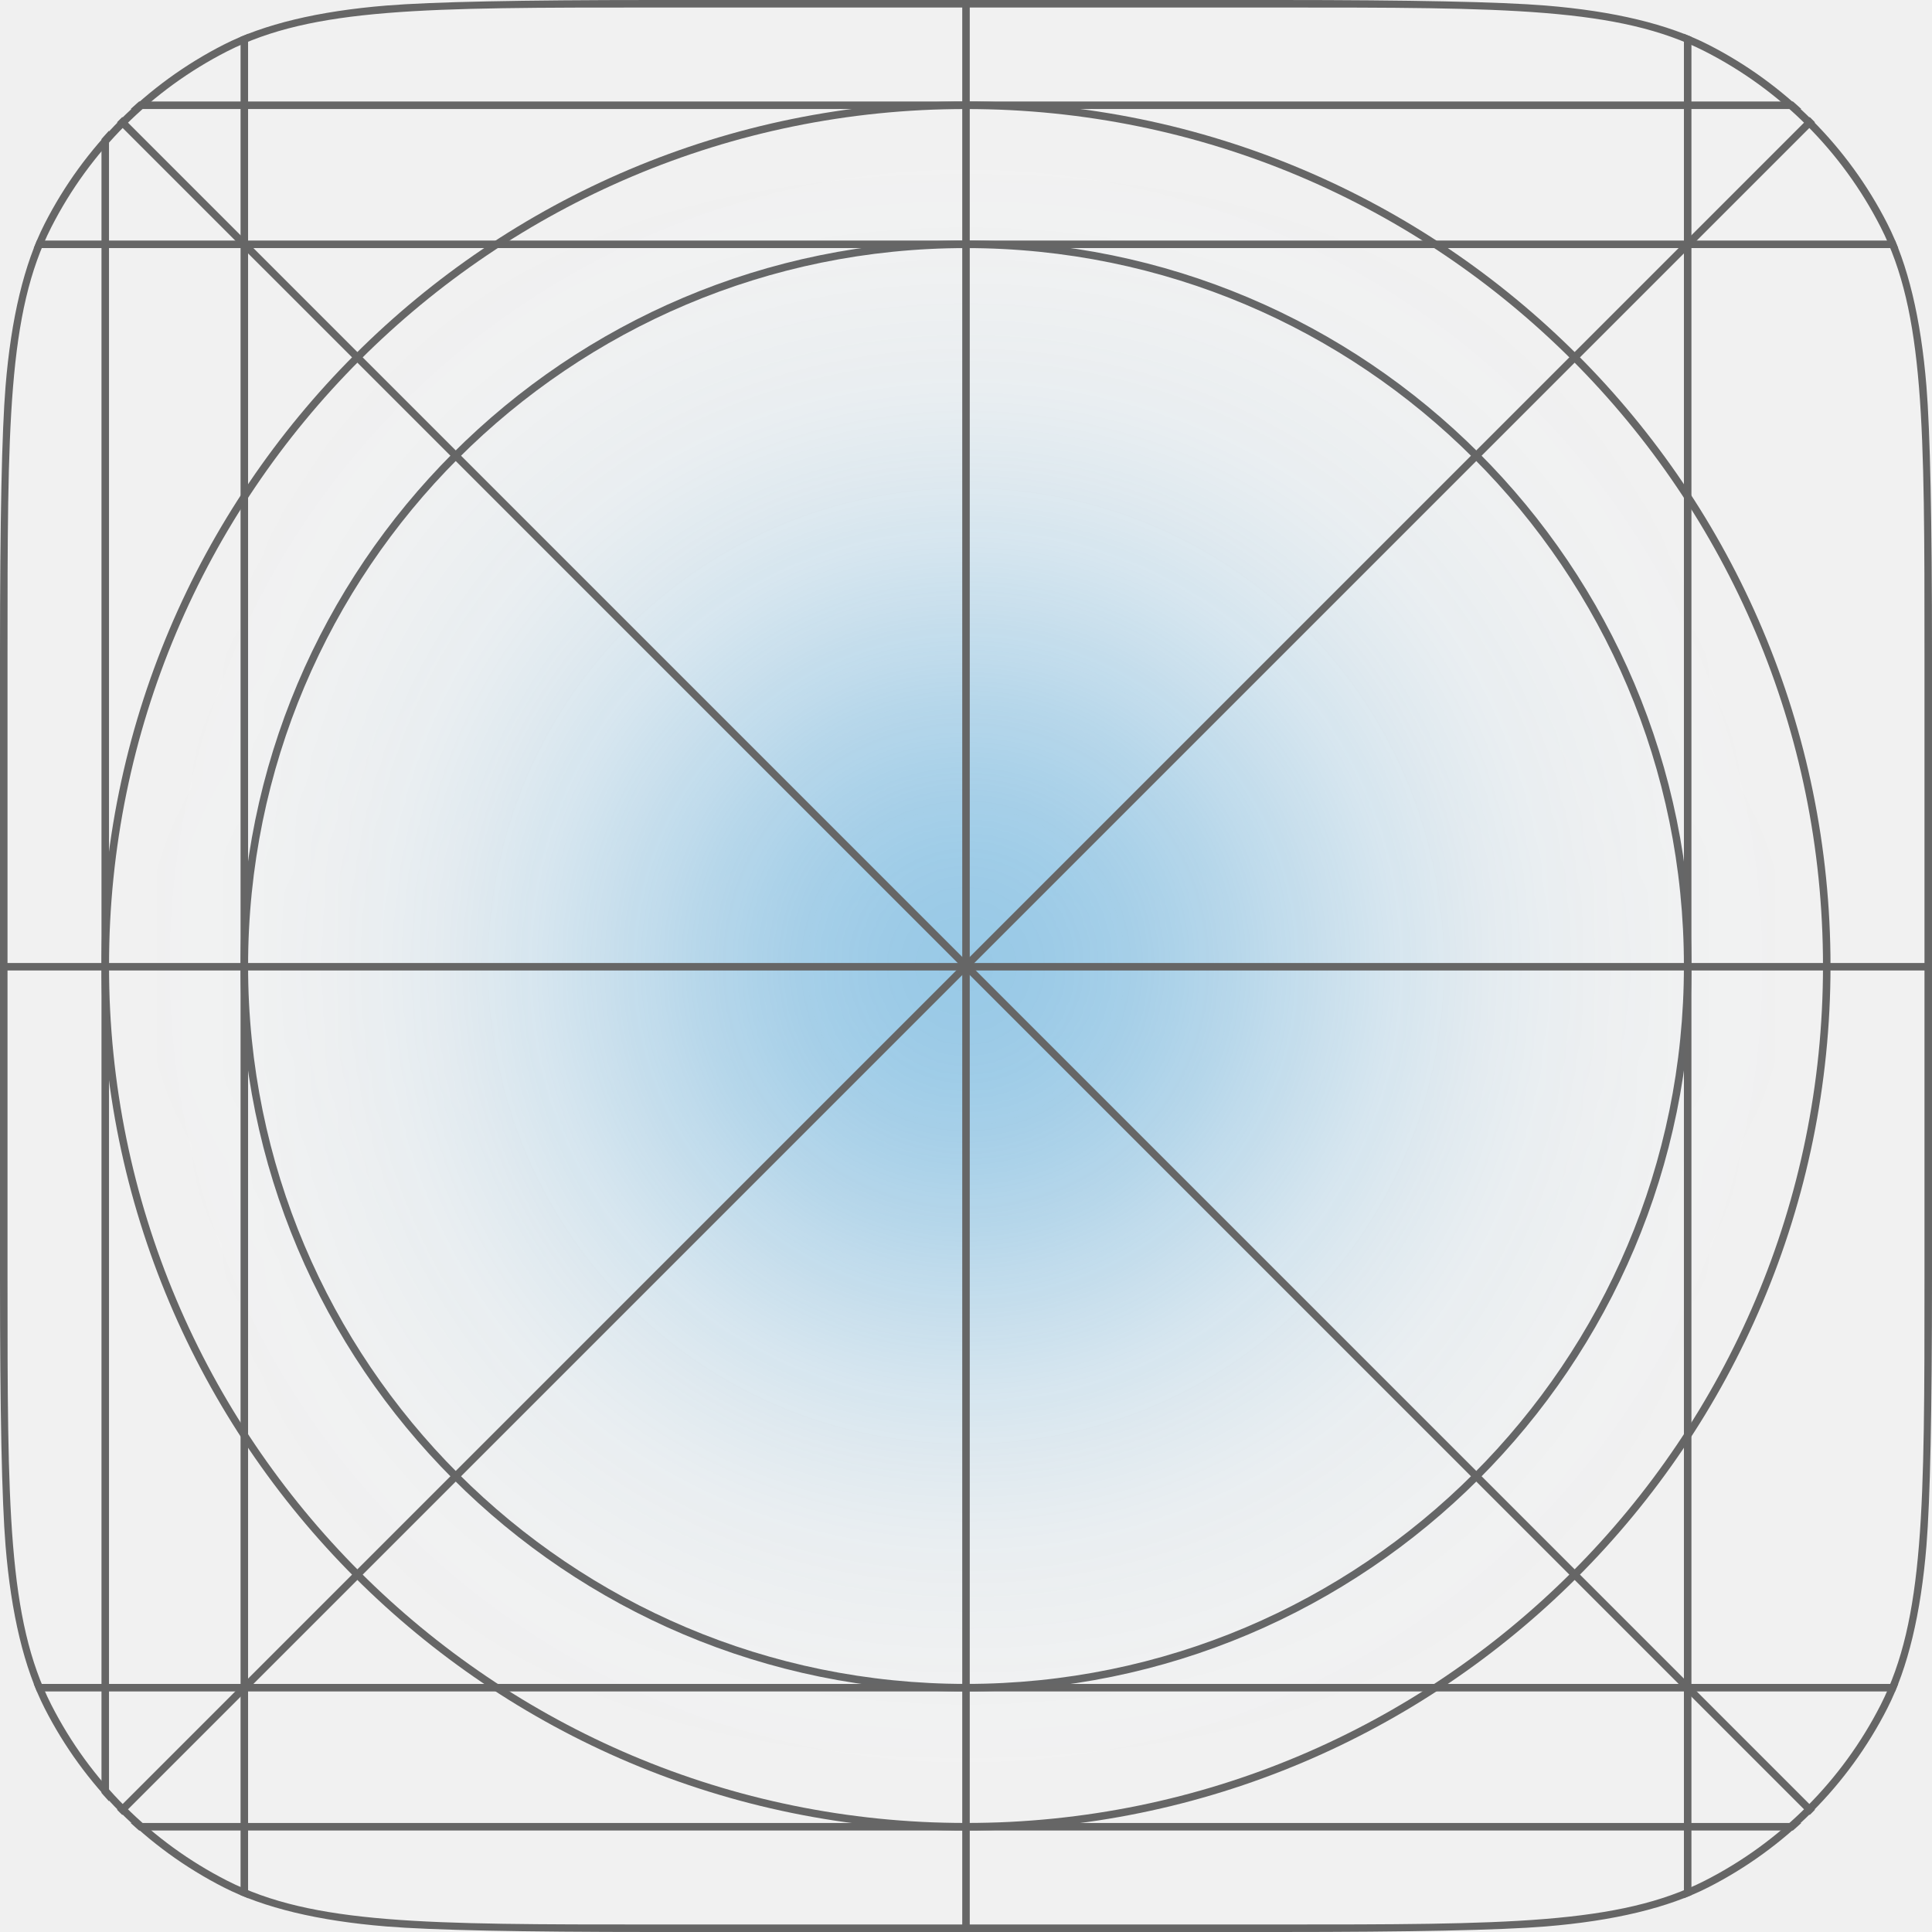
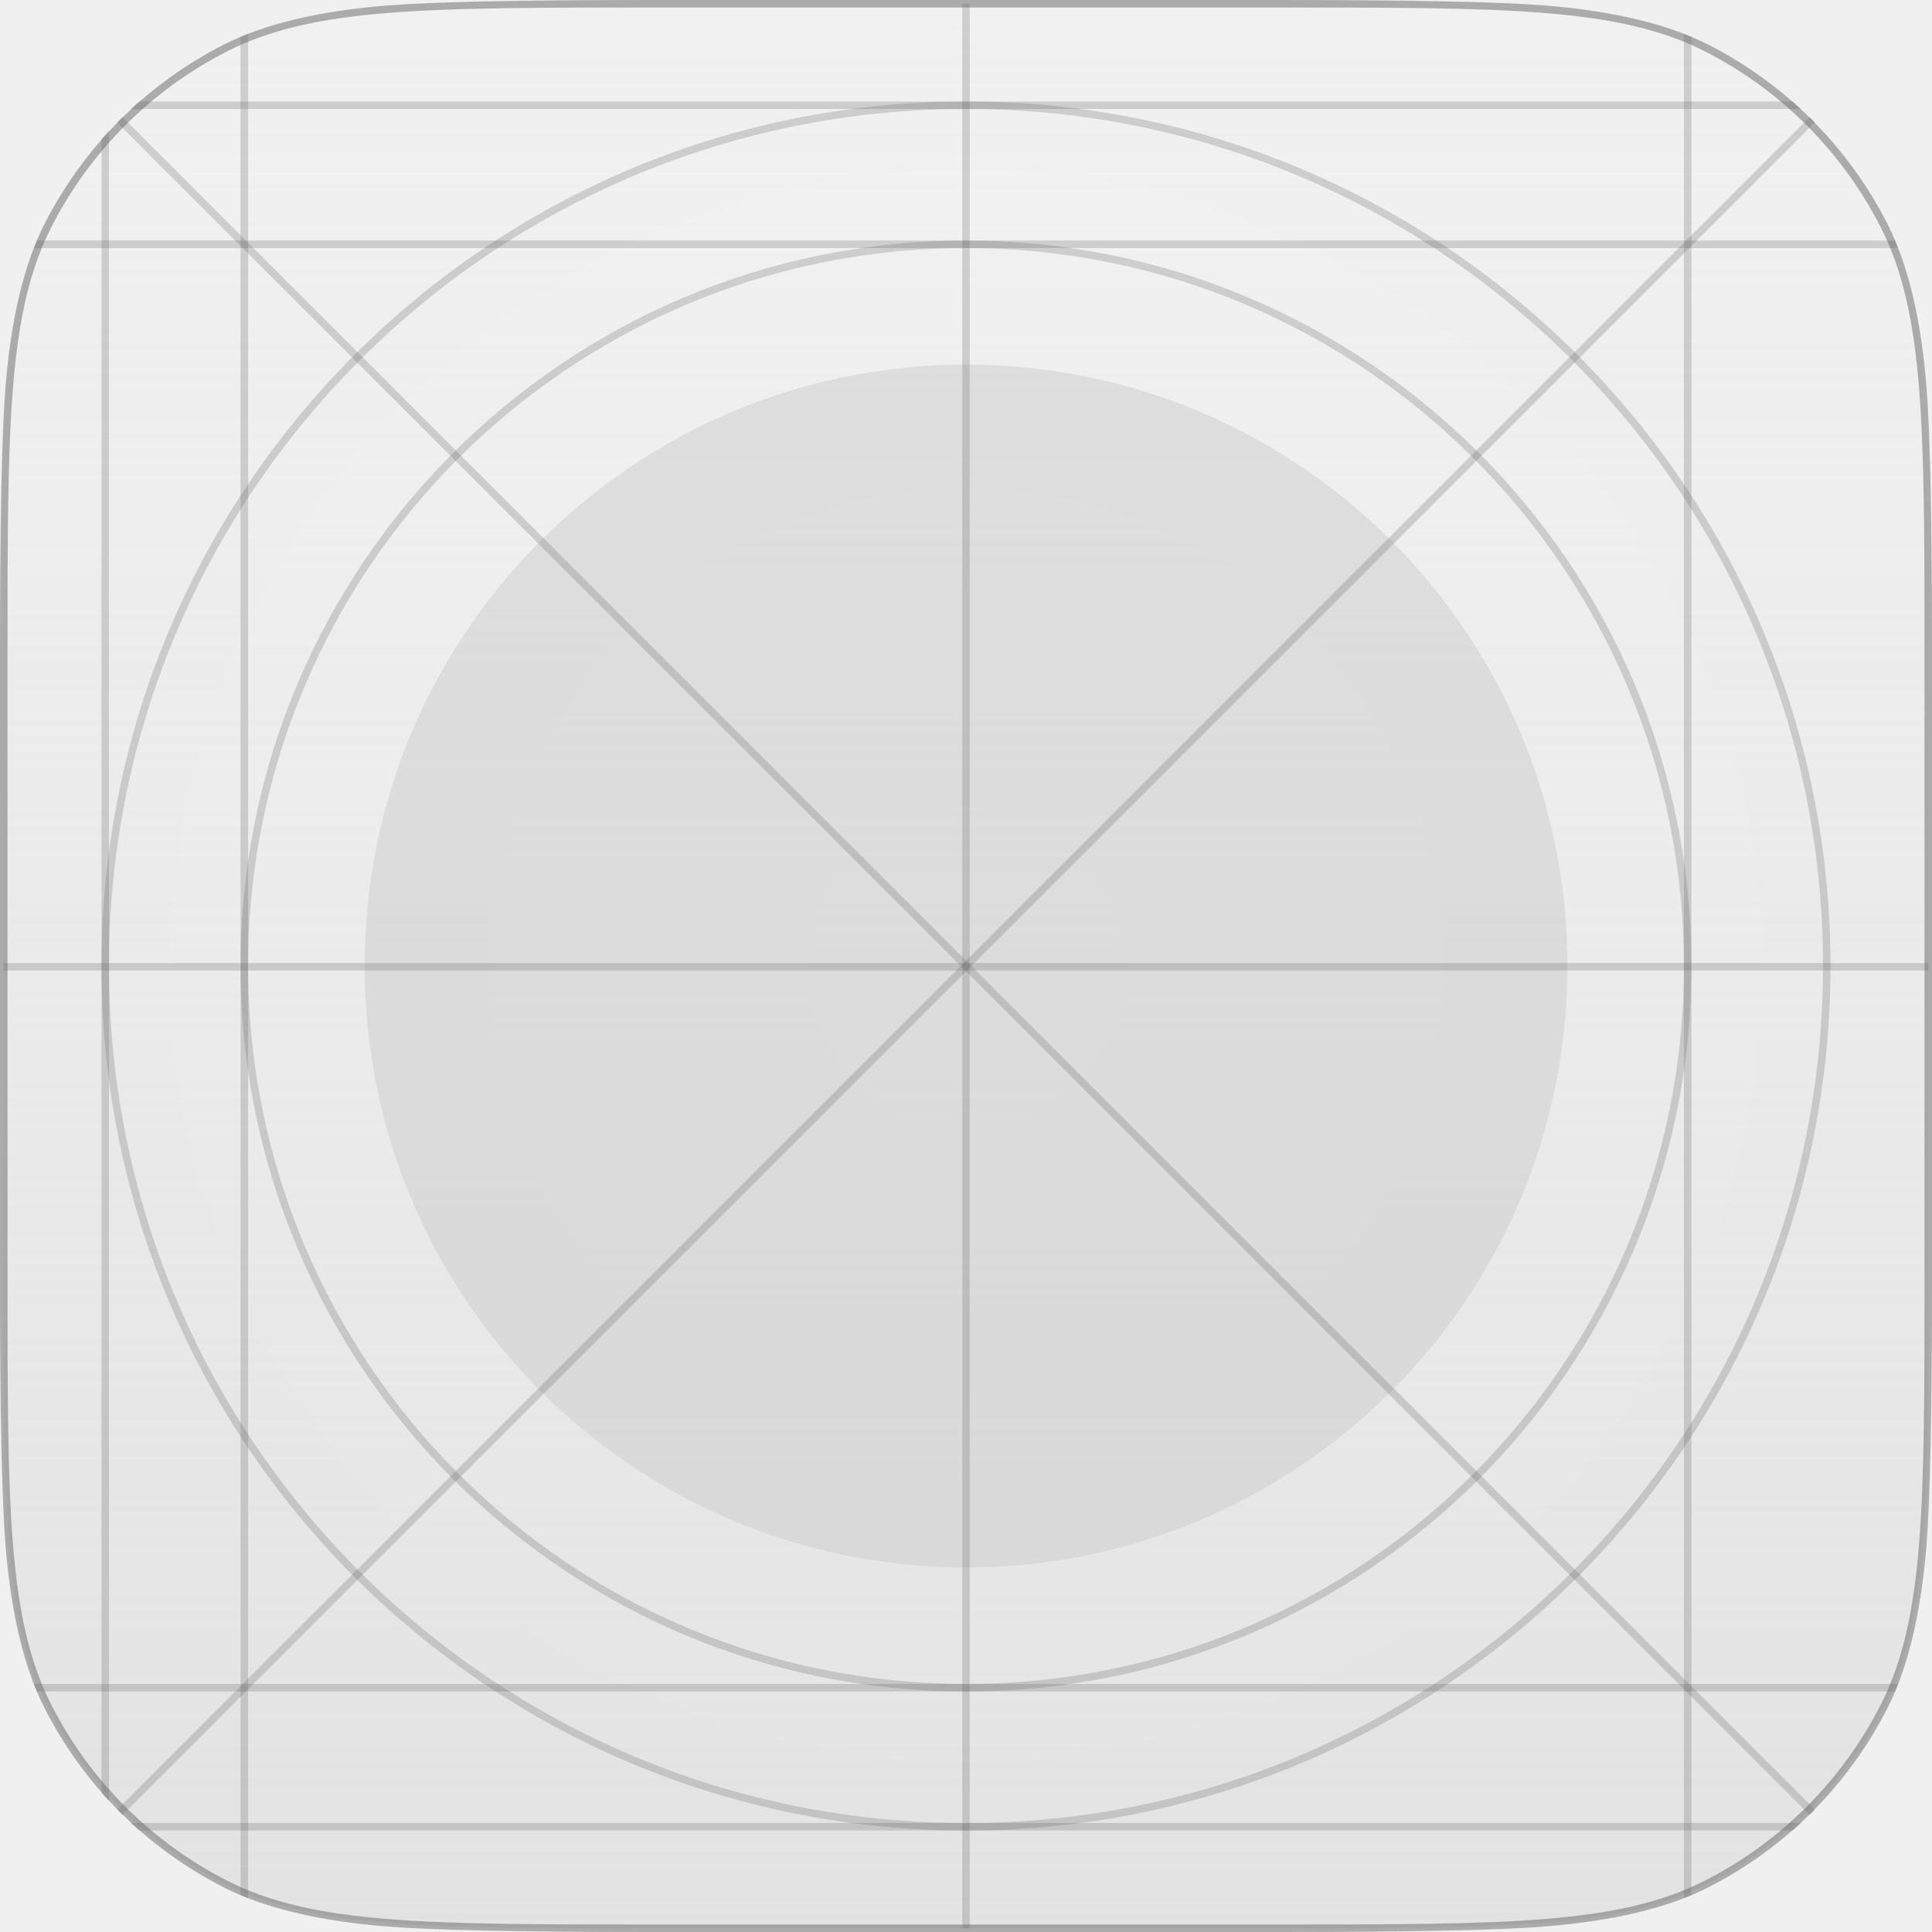
<svg xmlns="http://www.w3.org/2000/svg" width="514" height="514" viewBox="0 0 514 514" fill="none">
  <g clip-path="url(#clip-path-0_1)">
-     <path transform="translate(1, 1)" fill="url(#linear_fill_0_1_0)" fill-opacity="0.5" d="M339.2 0C399.69 0 429.93 0 453.03 11.77Q454.92 12.733 456.77 13.769Q458.621 14.806 460.429 15.914Q462.238 17.022 464.001 18.2Q465.765 19.378 467.481 20.625Q469.197 21.872 470.862 23.185Q472.528 24.498 474.141 25.875Q475.753 27.253 477.311 28.692Q478.868 30.132 480.368 31.632Q481.868 33.132 483.307 34.689Q484.747 36.247 486.125 37.859Q487.502 39.472 488.815 41.138Q490.128 42.803 491.375 44.519Q492.621 46.235 493.8 47.999Q494.978 49.762 496.086 51.571Q497.194 53.379 498.231 55.23Q499.267 57.08 500.23 58.97C512 82.07 512 112.31 512 172.8L512 339.2C512 399.69 512 429.93 500.23 453.03Q499.267 454.92 498.231 456.77Q497.195 458.621 496.086 460.429Q494.978 462.238 493.8 464.001Q492.622 465.765 491.375 467.481Q490.128 469.197 488.815 470.862Q487.502 472.528 486.125 474.141Q484.747 475.753 483.308 477.311Q481.868 478.868 480.368 480.368Q478.868 481.868 477.311 483.307Q475.753 484.747 474.141 486.125Q472.528 487.502 470.862 488.815Q469.197 490.128 467.481 491.375Q465.765 492.621 464.001 493.8Q462.238 494.978 460.429 496.086Q458.621 497.194 456.77 498.231Q454.92 499.267 453.03 500.23C429.93 512 399.69 512 339.2 512L172.8 512C112.31 512 82.07 512 58.97 500.23Q57.08 499.267 55.23 498.231Q53.379 497.195 51.571 496.086Q49.762 494.978 47.999 493.8Q46.235 492.622 44.519 491.375Q42.803 490.128 41.138 488.815Q39.472 487.502 37.859 486.125Q36.247 484.747 34.689 483.307Q33.132 481.868 31.632 480.368Q30.132 478.868 28.692 477.311Q27.253 475.753 25.875 474.141Q24.498 472.528 23.185 470.862Q21.872 469.197 20.625 467.481Q19.378 465.765 18.2 464.001Q17.022 462.238 15.914 460.429Q14.806 458.621 13.769 456.77Q12.733 454.92 11.77 453.03C0 429.93 0 399.69 0 339.2L0 172.8C0 112.31 0 82.07 11.77 58.97Q12.733 57.08 13.769 55.23Q14.806 53.379 15.914 51.571Q17.022 49.762 18.2 47.999Q19.378 46.235 20.625 44.519Q21.872 42.803 23.185 41.138Q24.498 39.472 25.875 37.859Q27.253 36.247 28.692 34.689Q30.132 33.132 31.632 31.632Q33.132 30.132 34.689 28.692Q36.247 27.253 37.859 25.875Q39.472 24.498 41.138 23.185Q42.803 21.872 44.519 20.625Q46.235 19.378 47.999 18.2Q49.762 17.022 51.571 15.914Q53.379 14.806 55.23 13.769Q57.08 12.733 58.97 11.77C82.07 0 112.31 0 172.8 0L339.2 0Z" />
-     <path transform="translate(1, 1)" fill="url(#linear_fill_0_1_1)" d="M339.2 0C399.69 0 429.93 0 453.03 11.77Q454.92 12.733 456.77 13.769Q458.621 14.806 460.429 15.914Q462.238 17.022 464.001 18.2Q465.765 19.378 467.481 20.625Q469.197 21.872 470.862 23.185Q472.528 24.498 474.141 25.875Q475.753 27.253 477.311 28.692Q478.868 30.132 480.368 31.632Q481.868 33.132 483.307 34.689Q484.747 36.247 486.125 37.859Q487.502 39.472 488.815 41.138Q490.128 42.803 491.375 44.519Q492.621 46.235 493.8 47.999Q494.978 49.762 496.086 51.571Q497.194 53.379 498.231 55.23Q499.267 57.08 500.23 58.97C512 82.07 512 112.31 512 172.8L512 339.2C512 399.69 512 429.93 500.23 453.03Q499.267 454.92 498.231 456.77Q497.195 458.621 496.086 460.429Q494.978 462.238 493.8 464.001Q492.622 465.765 491.375 467.481Q490.128 469.197 488.815 470.862Q487.502 472.528 486.125 474.141Q484.747 475.753 483.308 477.311Q481.868 478.868 480.368 480.368Q478.868 481.868 477.311 483.307Q475.753 484.747 474.141 486.125Q472.528 487.502 470.862 488.815Q469.197 490.128 467.481 491.375Q465.765 492.621 464.001 493.8Q462.238 494.978 460.429 496.086Q458.621 497.194 456.77 498.231Q454.92 499.267 453.03 500.23C429.93 512 399.69 512 339.2 512L172.8 512C112.31 512 82.07 512 58.97 500.23Q57.08 499.267 55.23 498.231Q53.379 497.195 51.571 496.086Q49.762 494.978 47.999 493.8Q46.235 492.622 44.519 491.375Q42.803 490.128 41.138 488.815Q39.472 487.502 37.859 486.125Q36.247 484.747 34.689 483.307Q33.132 481.868 31.632 480.368Q30.132 478.868 28.692 477.311Q27.253 475.753 25.875 474.141Q24.498 472.528 23.185 470.862Q21.872 469.197 20.625 467.481Q19.378 465.765 18.2 464.001Q17.022 462.238 15.914 460.429Q14.806 458.621 13.769 456.77Q12.733 454.92 11.77 453.03C0 429.93 0 399.69 0 339.2L0 172.8C0 112.31 0 82.07 11.77 58.97Q12.733 57.08 13.769 55.23Q14.806 53.379 15.914 51.571Q17.022 49.762 18.2 47.999Q19.378 46.235 20.625 44.519Q21.872 42.803 23.185 41.138Q24.498 39.472 25.875 37.859Q27.253 36.247 28.692 34.689Q30.132 33.132 31.632 31.632Q33.132 30.132 34.689 28.692Q36.247 27.253 37.859 25.875Q39.472 24.498 41.138 23.185Q42.803 21.872 44.519 20.625Q46.235 19.378 47.999 18.2Q49.762 17.022 51.571 15.914Q53.379 14.806 55.23 13.769Q57.08 12.733 58.97 11.77C82.07 0 112.31 0 172.8 0L339.2 0Z" />
-     <circle cx="257" cy="257" r="229" stroke="rgba(102, 102, 102, 1)" stroke-width="2" />
-     <circle cx="257" cy="257" r="192" stroke="rgba(102, 102, 102, 1)" stroke-width="2" />
-     <g filter="url(#filter_1_7)">
-       <circle cx="257" cy="257" r="94" fill="#158CD4" fill-opacity="0.5" />
-     </g>
-     <path stroke="rgba(102, 102, 102, 1)" stroke-width="2" d="M4 486L516.073 486" />
-     <path stroke="rgba(102, 102, 102, 1)" stroke-width="2" d="M4 449L516.073 449" />
-     <path stroke="rgba(102, 102, 102, 1)" stroke-width="2" d="M4 65L516.073 65" />
-     <path stroke="rgba(102, 102, 102, 1)" stroke-width="2" d="M1 513L513 1" />
-     <path stroke="rgba(102, 102, 102, 1)" stroke-width="2" d="M1 1L513.019 513.01" />
-     <path stroke="rgba(102, 102, 102, 1)" stroke-width="2" d="M1 28L515.714 28" />
-     <path stroke="rgba(102, 102, 102, 1)" stroke-width="2" d="M257 1L257 513.016" />
-     <path stroke="rgba(102, 102, 102, 1)" stroke-width="2" d="M28 3L28.002 514.037" />
-     <path stroke="rgba(102, 102, 102, 1)" stroke-width="2" d="M65 4L65.002 515.037" />
-     <path stroke="rgba(102, 102, 102, 1)" stroke-width="2" d="M1 257.199L513.073 257.199" />
-     <path stroke="rgba(102, 102, 102, 1)" stroke-width="2" d="M449 8L449 515.1" />
-     <path transform="translate(1, 1)" stroke="rgba(102, 102, 102, 1)" stroke-width="2" d="M339.2 0C399.69 0 429.93 0 453.03 11.77Q454.92 12.733 456.77 13.769Q458.621 14.806 460.429 15.914Q462.238 17.022 464.001 18.2Q465.765 19.378 467.481 20.625Q469.197 21.872 470.862 23.185Q472.528 24.498 474.141 25.875Q475.753 27.253 477.311 28.692Q478.868 30.132 480.368 31.632Q481.868 33.132 483.307 34.689Q484.747 36.247 486.125 37.859Q487.502 39.472 488.815 41.138Q490.128 42.803 491.375 44.519Q492.621 46.235 493.8 47.999Q494.978 49.762 496.086 51.571Q497.194 53.379 498.231 55.23Q499.267 57.08 500.23 58.97C512 82.07 512 112.31 512 172.8L512 339.2C512 399.69 512 429.93 500.23 453.03Q499.267 454.92 498.231 456.77Q497.195 458.621 496.086 460.429Q494.978 462.238 493.8 464.001Q492.622 465.765 491.375 467.481Q490.128 469.197 488.815 470.862Q487.502 472.528 486.125 474.141Q484.747 475.753 483.308 477.311Q481.868 478.868 480.368 480.368Q478.868 481.868 477.311 483.307Q475.753 484.747 474.141 486.125Q472.528 487.502 470.862 488.815Q469.197 490.128 467.481 491.375Q465.765 492.621 464.001 493.8Q462.238 494.978 460.429 496.086Q458.621 497.194 456.77 498.231Q454.92 499.267 453.03 500.23C429.93 512 399.69 512 339.2 512L172.8 512C112.31 512 82.07 512 58.97 500.23Q57.08 499.267 55.23 498.231Q53.379 497.195 51.571 496.086Q49.762 494.978 47.999 493.8Q46.235 492.622 44.519 491.375Q42.803 490.128 41.138 488.815Q39.472 487.502 37.859 486.125Q36.247 484.747 34.689 483.307Q33.132 481.868 31.632 480.368Q30.132 478.868 28.692 477.311Q27.253 475.753 25.875 474.141Q24.498 472.528 23.185 470.862Q21.872 469.197 20.625 467.481Q19.378 465.765 18.2 464.001Q17.022 462.238 15.914 460.429Q14.806 458.621 13.769 456.77Q12.733 454.92 11.77 453.03C0 429.93 0 399.69 0 339.2L0 172.8C0 112.31 0 82.07 11.77 58.97Q12.733 57.08 13.769 55.23Q14.806 53.379 15.914 51.571Q17.022 49.762 18.2 47.999Q19.378 46.235 20.625 44.519Q21.872 42.803 23.185 41.138Q24.498 39.472 25.875 37.859Q27.253 36.247 28.692 34.689Q30.132 33.132 31.632 31.632Q33.132 30.132 34.689 28.692Q36.247 27.253 37.859 25.875Q39.472 24.498 41.138 23.185Q42.803 21.872 44.519 20.625Q46.235 19.378 47.999 18.2Q49.762 17.022 51.571 15.914Q53.379 14.806 55.23 13.769Q57.08 12.733 58.97 11.77C82.07 0 112.31 0 172.8 0L339.2 0Z" />
+     <path transform="translate(1, 1)" fill="url(#linear_fill_0_1_0)" d="M339.2 0C399.69 0 429.93 0 453.03 11.77Q454.92 12.733 456.77 13.769Q458.621 14.806 460.429 15.914Q462.238 17.022 464.001 18.2Q465.765 19.378 467.481 20.625Q469.197 21.872 470.862 23.185Q472.528 24.498 474.141 25.875Q475.753 27.253 477.311 28.692Q478.868 30.132 480.368 31.632Q481.868 33.132 483.307 34.689Q484.747 36.247 486.125 37.859Q487.502 39.472 488.815 41.138Q490.128 42.803 491.375 44.519Q492.621 46.235 493.8 47.999Q494.978 49.762 496.086 51.571Q497.194 53.379 498.231 55.23Q499.267 57.08 500.23 58.97C512 82.07 512 112.31 512 172.8L512 339.2C512 399.69 512 429.93 500.23 453.03Q499.267 454.92 498.231 456.77Q497.195 458.621 496.086 460.429Q494.978 462.238 493.8 464.001Q492.622 465.765 491.375 467.481Q490.128 469.197 488.815 470.862Q487.502 472.528 486.125 474.141Q484.747 475.753 483.308 477.311Q481.868 478.868 480.368 480.368Q478.868 481.868 477.311 483.307Q475.753 484.747 474.141 486.125Q472.528 487.502 470.862 488.815Q469.197 490.128 467.481 491.375Q465.765 492.621 464.001 493.8Q462.238 494.978 460.429 496.086Q458.621 497.194 456.77 498.231Q454.92 499.267 453.03 500.23C429.93 512 399.69 512 339.2 512L172.8 512C112.31 512 82.07 512 58.97 500.23Q57.08 499.267 55.23 498.231Q53.379 497.195 51.571 496.086Q49.762 494.978 47.999 493.8Q46.235 492.622 44.519 491.375Q42.803 490.128 41.138 488.815Q39.472 487.502 37.859 486.125Q36.247 484.747 34.689 483.307Q33.132 481.868 31.632 480.368Q30.132 478.868 28.692 477.311Q27.253 475.753 25.875 474.141Q24.498 472.528 23.185 470.862Q21.872 469.197 20.625 467.481Q19.378 465.765 18.2 464.001Q17.022 462.238 15.914 460.429Q14.806 458.621 13.769 456.77Q12.733 454.92 11.77 453.03C0 429.93 0 399.69 0 339.2L0 172.8C0 112.31 0 82.07 11.77 58.97Q12.733 57.08 13.769 55.23Q14.806 53.379 15.914 51.571Q17.022 49.762 18.2 47.999Q19.378 46.235 20.625 44.519Q21.872 42.803 23.185 41.138Q24.498 39.472 25.875 37.859Q27.253 36.247 28.692 34.689Q30.132 33.132 31.632 31.632Q33.132 30.132 34.689 28.692Q36.247 27.253 37.859 25.875Q39.472 24.498 41.138 23.185Q42.803 21.872 44.519 20.625Q46.235 19.378 47.999 18.2Q49.762 17.022 51.571 15.914Q53.379 14.806 55.23 13.769Q57.08 12.733 58.97 11.77C82.07 0 112.31 0 172.8 0L339.2 0Z" />
+     <path transform="translate(1, 1)" fill="url(#linear_fill_0_1_1)" fill-opacity="0.5" d="M339.2 0C399.69 0 429.93 0 453.03 11.77Q454.92 12.733 456.77 13.769Q458.621 14.806 460.429 15.914Q462.238 17.022 464.001 18.2Q465.765 19.378 467.481 20.625Q469.197 21.872 470.862 23.185Q472.528 24.498 474.141 25.875Q475.753 27.253 477.311 28.692Q478.868 30.132 480.368 31.632Q481.868 33.132 483.307 34.689Q484.747 36.247 486.125 37.859Q487.502 39.472 488.815 41.138Q490.128 42.803 491.375 44.519Q492.621 46.235 493.8 47.999Q494.978 49.762 496.086 51.571Q497.194 53.379 498.231 55.23Q499.267 57.08 500.23 58.97C512 82.07 512 112.31 512 172.8L512 339.2C512 399.69 512 429.93 500.23 453.03Q499.267 454.92 498.231 456.77Q497.195 458.621 496.086 460.429Q494.978 462.238 493.8 464.001Q492.622 465.765 491.375 467.481Q490.128 469.197 488.815 470.862Q487.502 472.528 486.125 474.141Q484.747 475.753 483.308 477.311Q481.868 478.868 480.368 480.368Q478.868 481.868 477.311 483.307Q475.753 484.747 474.141 486.125Q472.528 487.502 470.862 488.815Q469.197 490.128 467.481 491.375Q465.765 492.621 464.001 493.8Q462.238 494.978 460.429 496.086Q458.621 497.194 456.77 498.231Q454.92 499.267 453.03 500.23C429.93 512 399.69 512 339.2 512L172.8 512C112.31 512 82.07 512 58.97 500.23Q57.08 499.267 55.23 498.231Q53.379 497.195 51.571 496.086Q49.762 494.978 47.999 493.8Q46.235 492.622 44.519 491.375Q42.803 490.128 41.138 488.815Q39.472 487.502 37.859 486.125Q36.247 484.747 34.689 483.307Q33.132 481.868 31.632 480.368Q30.132 478.868 28.692 477.311Q27.253 475.753 25.875 474.141Q24.498 472.528 23.185 470.862Q21.872 469.197 20.625 467.481Q19.378 465.765 18.2 464.001Q17.022 462.238 15.914 460.429Q14.806 458.621 13.769 456.77Q12.733 454.92 11.77 453.03C0 429.93 0 399.69 0 339.2L0 172.8C0 112.31 0 82.07 11.77 58.97Q12.733 57.08 13.769 55.23Q14.806 53.379 15.914 51.571Q17.022 49.762 18.2 47.999Q19.378 46.235 20.625 44.519Q21.872 42.803 23.185 41.138Q24.498 39.472 25.875 37.859Q27.253 36.247 28.692 34.689Q30.132 33.132 31.632 31.632Q33.132 30.132 34.689 28.692Q36.247 27.253 37.859 25.875Q39.472 24.498 41.138 23.185Q42.803 21.872 44.519 20.625Q46.235 19.378 47.999 18.2Q49.762 17.022 51.571 15.914Q53.379 14.806 55.23 13.769Q57.08 12.733 58.97 11.77C82.07 0 112.31 0 172.8 0L339.2 0Z" />
+     <circle cx="257" cy="257" r="229" stroke="rgba(102, 102, 102, 0.25)" stroke-width="2" />
+     <circle cx="257" cy="257" r="192" stroke="rgba(102, 102, 102, 0.25)" stroke-width="2" />
+     <path d="M417 257C417 345.366 345.366 417 257 417C168.634 417 97 345.366 97 257C97 168.634 168.634 97 257 97C345.366 97 417 168.634 417 257Z" fill="#CCCCCC" fill-opacity="0.5" />
+     <path stroke="rgba(102, 102, 102, 0.25)" stroke-width="2" d="M4 486L516.073 486" />
+     <path stroke="rgba(102, 102, 102, 0.25)" stroke-width="2" d="M4 449L516.073 449" />
+     <path stroke="rgba(102, 102, 102, 0.25)" stroke-width="2" d="M4 65L516.073 65" />
+     <path stroke="rgba(102, 102, 102, 0.25)" stroke-width="2" d="M1 513L513 1" />
+     <path stroke="rgba(102, 102, 102, 0.25)" stroke-width="2" d="M1 1L513.019 513.01" />
+     <path stroke="rgba(102, 102, 102, 0.25)" stroke-width="2" d="M1 28L515.714 28" />
+     <path stroke="rgba(102, 102, 102, 0.25)" stroke-width="2" d="M257 1L257 513.016" />
+     <path stroke="rgba(102, 102, 102, 0.25)" stroke-width="2" d="M28 3L28.002 514.037" />
+     <path stroke="rgba(102, 102, 102, 0.25)" stroke-width="2" d="M65 4L65.002 515.037" />
+     <path stroke="rgba(102, 102, 102, 0.25)" stroke-width="2" d="M1 257.199L513.073 257.199" />
+     <path stroke="rgba(102, 102, 102, 0.25)" stroke-width="2" d="M449 8L449 515.1" />
+     <path transform="translate(1, 1)" stroke="rgba(102, 102, 102, 0.5)" stroke-width="2" d="M339.2 0C399.69 0 429.93 0 453.03 11.77Q454.92 12.733 456.77 13.769Q458.621 14.806 460.429 15.914Q462.238 17.022 464.001 18.2Q465.765 19.378 467.481 20.625Q469.197 21.872 470.862 23.185Q472.528 24.498 474.141 25.875Q475.753 27.253 477.311 28.692Q478.868 30.132 480.368 31.632Q481.868 33.132 483.307 34.689Q484.747 36.247 486.125 37.859Q487.502 39.472 488.815 41.138Q490.128 42.803 491.375 44.519Q492.621 46.235 493.8 47.999Q494.978 49.762 496.086 51.571Q497.194 53.379 498.231 55.23Q499.267 57.08 500.23 58.97C512 82.07 512 112.31 512 172.8L512 339.2C512 399.69 512 429.93 500.23 453.03Q499.267 454.92 498.231 456.77Q497.195 458.621 496.086 460.429Q494.978 462.238 493.8 464.001Q492.622 465.765 491.375 467.481Q490.128 469.197 488.815 470.862Q487.502 472.528 486.125 474.141Q484.747 475.753 483.308 477.311Q481.868 478.868 480.368 480.368Q478.868 481.868 477.311 483.307Q475.753 484.747 474.141 486.125Q472.528 487.502 470.862 488.815Q469.197 490.128 467.481 491.375Q465.765 492.621 464.001 493.8Q462.238 494.978 460.429 496.086Q458.621 497.194 456.77 498.231Q454.92 499.267 453.03 500.23C429.93 512 399.69 512 339.2 512L172.8 512C112.31 512 82.07 512 58.97 500.23Q57.08 499.267 55.23 498.231Q53.379 497.195 51.571 496.086Q49.762 494.978 47.999 493.8Q46.235 492.622 44.519 491.375Q42.803 490.128 41.138 488.815Q39.472 487.502 37.859 486.125Q36.247 484.747 34.689 483.307Q33.132 481.868 31.632 480.368Q30.132 478.868 28.692 477.311Q27.253 475.753 25.875 474.141Q24.498 472.528 23.185 470.862Q21.872 469.197 20.625 467.481Q19.378 465.765 18.2 464.001Q17.022 462.238 15.914 460.429Q14.806 458.621 13.769 456.77Q12.733 454.92 11.77 453.03C0 429.93 0 399.69 0 339.2L0 172.8C0 112.31 0 82.07 11.77 58.97Q12.733 57.08 13.769 55.23Q14.806 53.379 15.914 51.571Q17.022 49.762 18.2 47.999Q19.378 46.235 20.625 44.519Q21.872 42.803 23.185 41.138Q24.498 39.472 25.875 37.859Q27.253 36.247 28.692 34.689Q30.132 33.132 31.632 31.632Q33.132 30.132 34.689 28.692Q36.247 27.253 37.859 25.875Q39.472 24.498 41.138 23.185Q42.803 21.872 44.519 20.625Q46.235 19.378 47.999 18.2Q49.762 17.022 51.571 15.914Q53.379 14.806 55.23 13.769Q57.08 12.733 58.97 11.77C82.07 0 112.31 0 172.8 0L339.2 0Z" />
  </g>
  <defs>
    <clipPath id="clip-path-0_1">
      <path d="M411.218 1.475Q393.17 0 340.2 0L173.8 0Q120.832 4.76837e-07 102.782 1.475Q75.573 3.697 59.516 11.879Q27.958 27.958 11.879 59.516Q3.697 75.573 1.475 102.782Q0 120.832 0 173.8L0 340.2Q4.76837e-07 393.168 1.475 411.218Q3.697 438.427 11.879 454.484Q27.958 486.041 59.516 502.121Q75.574 510.303 102.782 512.525Q120.833 514 173.8 514L340.2 514Q393.167 514 411.218 512.525Q438.426 510.303 454.484 502.121Q486.043 486.042 502.121 454.484Q510.303 438.426 512.525 411.218Q514 393.166 514 340.2L514 173.8Q514 120.833 512.525 102.782Q510.303 75.574 502.121 59.516Q486.042 27.958 454.484 11.879Q438.427 3.697 411.218 1.475Z" fill="white" />
    </clipPath>
-     <linearGradient id="linear_fill_0_1_0" x1="256" y1="512" x2="256" y2="0" gradientUnits="userSpaceOnUse">
+     <radialGradient id="linear_fill_0_1_0" cx="0" cy="0" r="1" gradientTransform="translate(256 256) rotate(-180) scale(256, 256)" gradientUnits="userSpaceOnUse">
+       <stop offset="0" stop-color="#F4F4F4" />
+       <stop offset="1" stop-color="#F1F1F1" />
+     </radialGradient>
+     <linearGradient id="linear_fill_0_1_1" x1="256" y1="512" x2="256" y2="0" gradientUnits="userSpaceOnUse">
      <stop offset="0" stop-color="#D4D4D4" />
      <stop offset="1" stop-color="#DADADA" stop-opacity="0" />
    </linearGradient>
-     <radialGradient id="linear_fill_0_1_1" cx="0" cy="0" r="1" gradientTransform="translate(256 256) rotate(-180) scale(256, 256)" gradientUnits="userSpaceOnUse">
-       <stop offset="0" stop-color="#F4F4F4" />
-       <stop offset="1" stop-color="#F1F1F1" />
-     </radialGradient>
-     <filter id="filter_1_7" x="35" y="35" width="444" height="444" filterUnits="userSpaceOnUse" color-interpolation-filters="sRGB">
-       <feGaussianBlur result="gaussian_blur_1_7" stdDeviation="64" />
-     </filter>
  </defs>
</svg>
